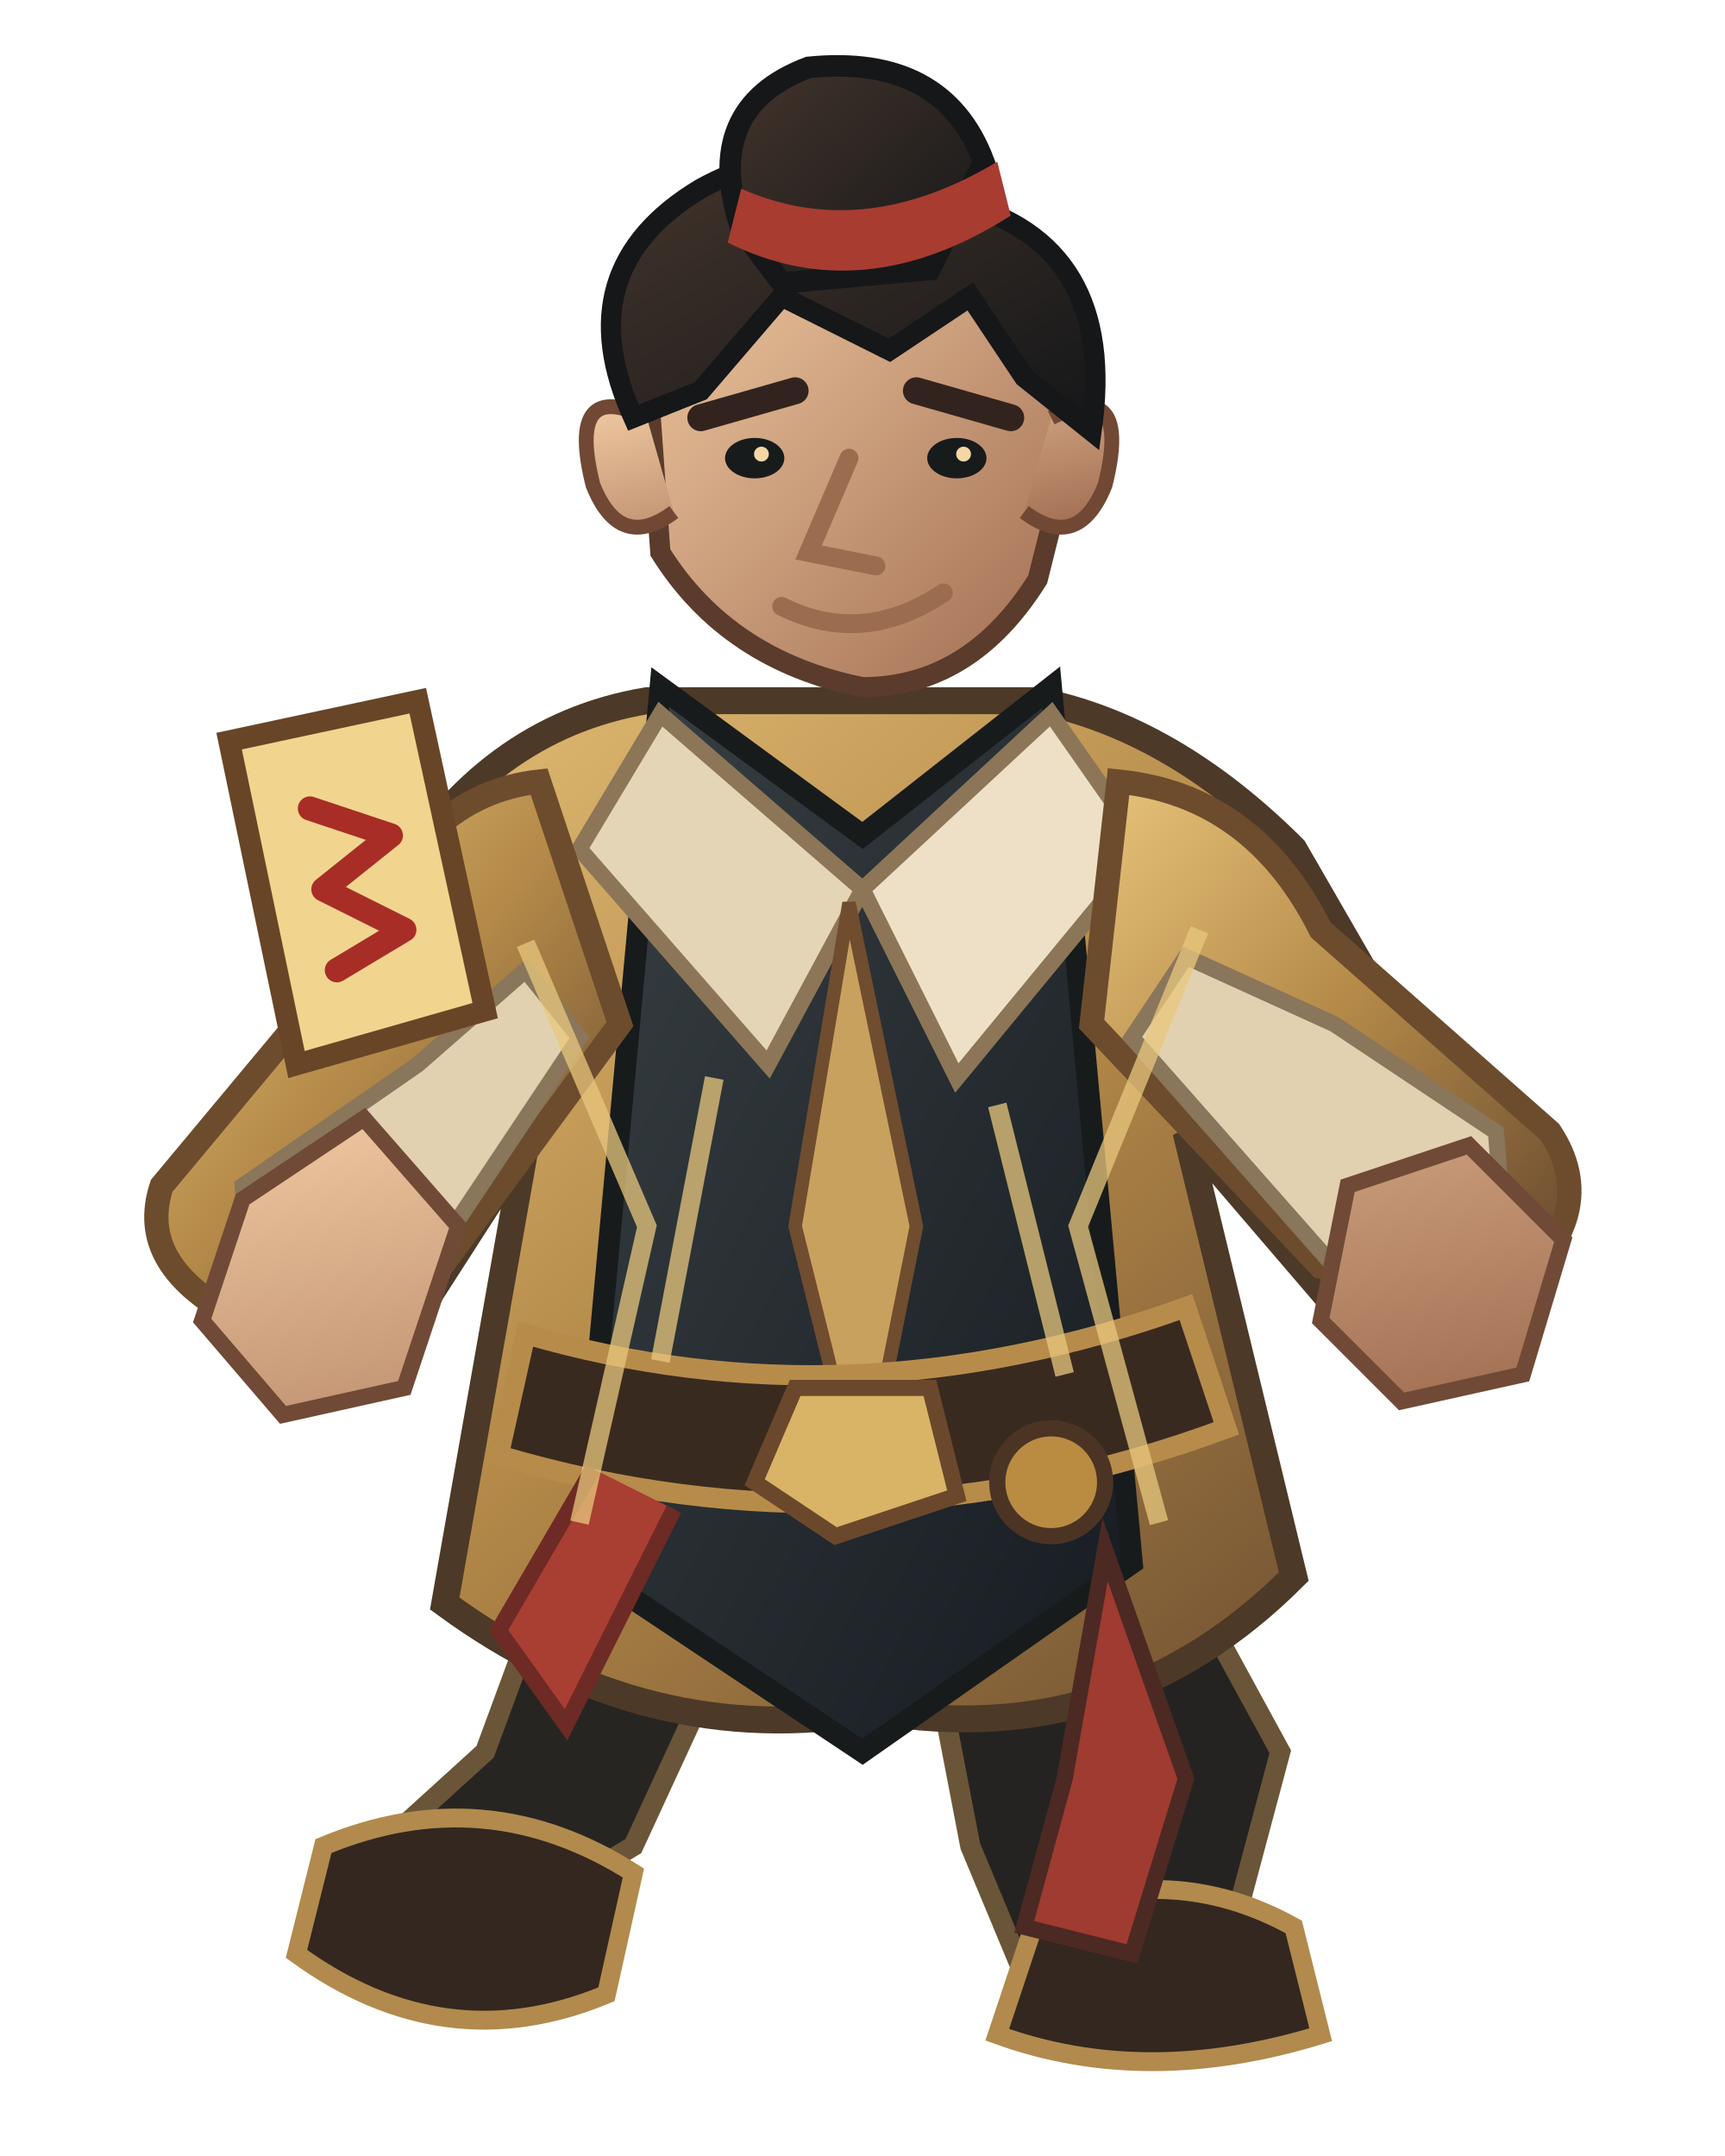
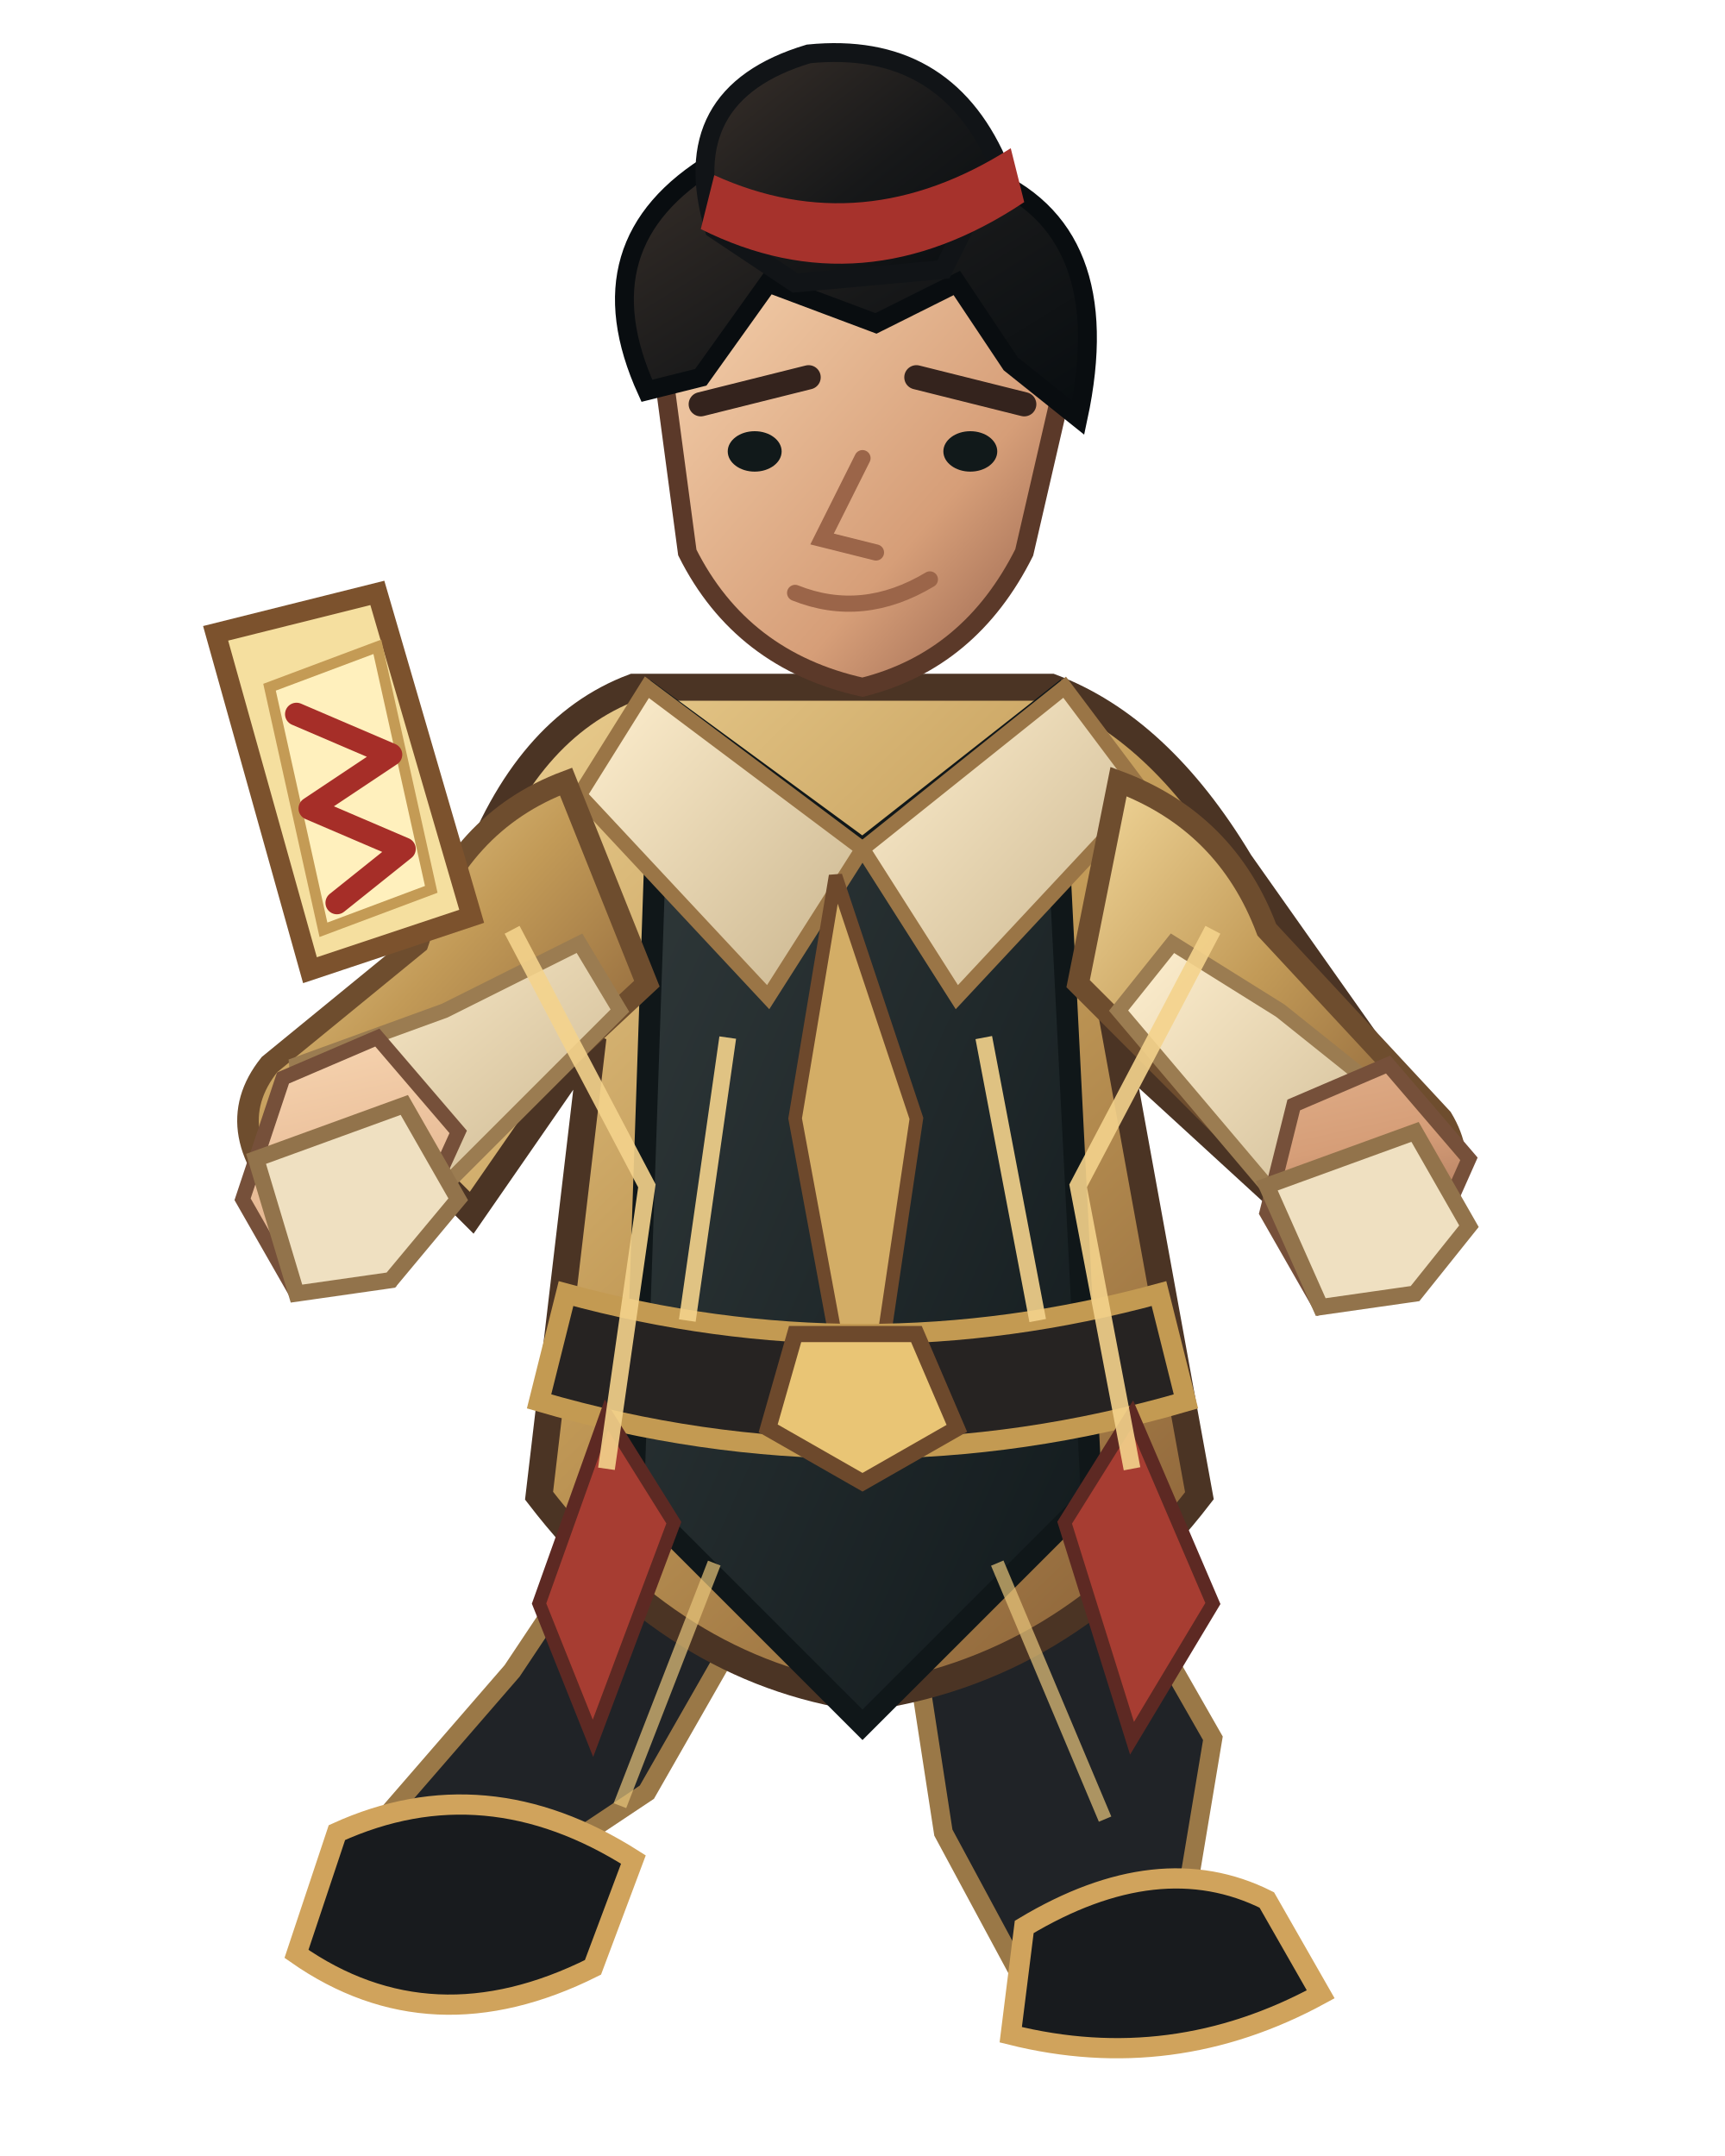
<svg xmlns="http://www.w3.org/2000/svg" width="128" height="160" viewBox="0 0 128 160">
  <defs>
    <linearGradient id="robe" x1="0" y1="0" x2="1" y2="1">
-       <stop stop-color="#e8c47b" />
-       <stop offset=".48" stop-color="#b58a49" />
-       <stop offset="1" stop-color="#63462d" />
+       <stop stop-color="#f3d99c" />
+       <stop offset=".45" stop-color="#c29a57" />
+       <stop offset="1" stop-color="#79502f" />
+     </linearGradient>
+     <linearGradient id="silk" x1="0" y1="0" x2="1" y2="1">
+       <stop stop-color="#fff0d0" />
+       <stop offset="1" stop-color="#c8b38c" />
+     </linearGradient>
+     <linearGradient id="inner" x1="0" y1="0" x2="1" y2="1">
+       <stop stop-color="#313a3b" />
+       <stop offset="1" stop-color="#11191c" />
    </linearGradient>
    <linearGradient id="skin" x1="0" y1="0" x2="1" y2="1">
-       <stop stop-color="#f0c9a1" />
-       <stop offset="1" stop-color="#9f6b50" />
+       <stop stop-color="#f8d6b2" />
+       <stop offset=".65" stop-color="#d69e78" />
+       <stop offset="1" stop-color="#8c5946" />
    </linearGradient>
    <linearGradient id="hair" x1="0" y1="0" x2="1" y2="1">
-       <stop stop-color="#43342b" />
-       <stop offset="1" stop-color="#151719" />
-     </linearGradient>
-     <linearGradient id="cloth" x1="0" y1="0" x2="1" y2="1">
-       <stop stop-color="#394044" />
-       <stop offset="1" stop-color="#151b20" />
+       <stop stop-color="#39302a" />
+       <stop offset=".55" stop-color="#171819" />
+       <stop offset="1" stop-color="#080d10" />
    </linearGradient>
  </defs>
-   <path d="M43 111 L59 111 L47 137 L32 146 L25 140 L36 130Z" fill="#272522" stroke="#6b5538" stroke-width="1.5" />
-   <path d="M67 111 L83 108 L95 130 L91 145 L77 149 L72 137Z" fill="#242321" stroke="#6b5538" stroke-width="1.5" />
-   <path d="M24 137 Q36 132 47 139 L45 148 Q33 153 22 145Z" fill="#33271f" stroke="#b28a4d" stroke-width="1.4" />
-   <path d="M77 142 Q87 138 96 143 L98 151 Q85 155 74 151Z" fill="#33271f" stroke="#b28a4d" stroke-width="1.4" />
-   <path d="M48 52 Q36 54 29 66 L17 91 L30 99 L39 85 L33 119 Q48 130 65 127 Q83 130 96 117 L88 84 L100 98 L111 89 L96 63 Q87 54 77 52Z" fill="url(#robe)" stroke="#4d3927" stroke-width="2" />
-   <path d="M49 51 L64 62 L78 51 L84 116 L64 130 L43 116Z" fill="url(#cloth)" stroke="#171b1b" stroke-width="1.6" />
-   <path d="M49 53 L64 66 L57 79 L43 63Z" fill="#e5d5b7" stroke="#8c7657" stroke-width="1.2" />
-   <path d="M78 53 L64 66 L71 80 L85 63Z" fill="#eee0c6" stroke="#8c7657" stroke-width="1.2" />
-   <path d="M63 67 L68 91 L64 111 L59 91Z" fill="#c9a15e" stroke="#6f4d2e" stroke-width="1" />
-   <path d="M40 58 Q31 59 27 70 L12 88 Q10 94 18 98 L32 95 L46 76Z" fill="url(#robe)" stroke="#6c4c2d" stroke-width="1.8" />
-   <path d="M18 88 L31 79 L39 72 L43 77 L31 95 L19 98Z" fill="#e2d1b1" stroke="#89765b" stroke-width="1.2" />
-   <path d="M83 58 Q93 59 98 69 L115 84 Q119 90 112 96 L98 94 L81 76Z" fill="url(#robe)" stroke="#6c4c2d" stroke-width="1.8" />
-   <path d="M111 84 L99 76 L88 71 L84 77 L99 94 L112 96Z" fill="#e2d1b1" stroke="#89765b" stroke-width="1.2" />
-   <path d="M18 89 L27 83 L34 91 L30 103 L21 105 L15 98Z M100 88 L109 85 L116 92 L113 102 L104 104 L98 98Z" fill="url(#skin)" stroke="#704a36" stroke-width="1.2" />
-   <path d="M39 99 Q63 106 88 97 L91 106 Q64 116 37 108Z" fill="#392a20" stroke="#b78c4b" stroke-width="1.5" />
-   <path d="M59 103 L69 103 L71 111 L62 114 L56 110Z" fill="#d9b467" stroke="#6b482b" stroke-width="1.2" />
-   <circle cx="78" cy="110" r="4" fill="#b98c42" stroke="#4c3424" stroke-width="1.2" />
-   <path d="M44 109 L37 121 L42 128 L50 112" fill="#a93e32" stroke="#6e2a24" stroke-width="1.2" />
-   <path d="M17 55 L31 52 L36 75 L22 79Z" fill="#f1d58e" stroke="#684526" stroke-width="1.6" />
-   <path d="M23 60 L29 62 L24 66 L30 69 L25 72" fill="none" stroke="#a82d26" stroke-width="1.8" stroke-linecap="round" stroke-linejoin="round" />
-   <path d="M48 27 Q49 18 63 18 Q78 19 80 31 L77 43 Q72 51 64 51 Q54 49 49 41Z" fill="url(#skin)" stroke="#5b3b2b" stroke-width="1.5" />
-   <path d="M48 31 Q42 28 44 36 Q46 41 50 38 M78 31 Q84 28 82 36 Q80 41 76 38" fill="url(#skin)" stroke="#704834" stroke-width="1.1" />
-   <path d="M47 31 Q42 20 52 14 Q61 9 71 15 Q83 18 81 32 L76 28 L72 22 L66 26 L58 22 L52 29Z" fill="url(#hair)" stroke="#151719" stroke-width="1.5" />
-   <path d="M55 17 Q52 8 60 5 Q70 4 73 12 L69 20 L58 21Z" fill="url(#hair)" stroke="#161719" stroke-width="1.6" />
-   <path d="M55 14 Q64 18 74 12 L75 16 Q64 23 54 18Z" fill="#a83c31" />
-   <path d="M52 31 L59 29 M68 29 L75 31" stroke="#33231e" stroke-width="2" stroke-linecap="round" />
-   <ellipse cx="56" cy="34" rx="2.2" ry="1.5" fill="#171b1c" />
-   <ellipse cx="71" cy="34" rx="2.2" ry="1.5" fill="#171b1c" />
-   <circle cx="56.5" cy="33.7" r=".55" fill="#f4d7a4" />
-   <circle cx="71.5" cy="33.7" r=".55" fill="#f4d7a4" />
-   <path d="M63 34 L60 41 L65 42 M58 45 Q64 48 70 44" fill="none" stroke="#9c6c50" stroke-width="1.4" stroke-linecap="round" />
-   <path d="M39 70 L48 91 L43 113 M89 69 L80 91 L86 113 M53 80 L49 101 M74 82 L79 102" fill="none" stroke="#e8c77e" stroke-width="1.4" opacity=".75" />
-   <path d="M82 115 L88 132 L84 145 L76 143 L79 132Z" fill="#9f3b30" stroke="#4d2923" stroke-width="1.2" />
+   <path d="M48 109 L60 112 L48 133 L33 143 L25 139 L38 124Z" fill="#202327" stroke="#9a7847" stroke-width="1.4" />
+   <path d="M66 110 L78 108 L90 129 L88 141 L77 149 L70 136Z" fill="#202327" stroke="#9a7847" stroke-width="1.4" />
+   <path d="M25 136 Q36 131 47 138 L44 146 Q32 152 22 145Z" fill="#181b1e" stroke="#d0a35c" stroke-width="1.5" />
+   <path d="M76 143 Q86 137 94 141 L98 148 Q87 154 75 151Z" fill="#181b1e" stroke="#d0a35c" stroke-width="1.5" />
+   <path d="M47 51 Q39 54 35 65 L26 81 L35 90 L44 77 L40 111 Q50 124 64 126 Q79 124 89 111 L83 78 L95 89 L104 81 L92 64 Q86 54 78 51Z" fill="url(#robe)" stroke="#4b3424" stroke-width="2" />
+   <path d="M49 52 L64 63 L78 52 L81 111 L64 128 L47 111Z" fill="url(#inner)" stroke="#101719" stroke-width="1.6" />
+   <path d="M48 51 L64 63 L57 74 L43 59Z" fill="url(#silk)" stroke="#9a7546" stroke-width="1.1" />
+   <path d="M79 51 L64 63 L71 74 L85 59Z" fill="url(#silk)" stroke="#9a7546" stroke-width="1.1" />
+   <path d="M62 65 L68 83 L64 110 L59 83Z" fill="#d3ad66" stroke="#6e492c" stroke-width="1" />
+   <path d="M42 58 Q34 61 31 70 L20 79 Q16 84 22 90 L33 87 L48 73Z" fill="url(#robe)" stroke="#6e4d2e" stroke-width="1.6" />
+   <path d="M22 79 L33 75 L43 70 L46 75 L33 88 L23 90Z" fill="url(#silk)" stroke="#9b7c51" stroke-width="1.1" />
+   <path d="M83 58 Q91 61 94 69 L107 83 Q110 88 104 92 L94 87 L80 73Z" fill="url(#robe)" stroke="#6e4d2e" stroke-width="1.6" />
+   <path d="M105 83 L95 75 L87 70 L83 75 L94 88 L104 92Z" fill="url(#silk)" stroke="#9b7c51" stroke-width="1.1" />
+   <path d="M21 80 L28 77 L34 84 L29 95 L22 96 L18 89Z M96 82 L103 79 L109 86 L105 95 L98 97 L94 90Z" fill="url(#skin)" stroke="#76503a" stroke-width="1.1" />
+   <path d="M19 86 L30 82 L34 89 L29 95 L22 96Z M94 88 L105 84 L109 91 L105 96 L98 97Z" fill="#efe0c1" stroke="#92734b" stroke-width="1.2" />
+   <path d="M42 96 Q64 102 86 96 L88 104 Q64 111 40 104Z" fill="#262322" stroke="#c39a52" stroke-width="1.5" />
+   <path d="M59 99 L68 99 L71 106 L64 110 L57 106Z" fill="#e9c575" stroke="#6d492c" stroke-width="1.2" />
+   <path d="M45 105 L40 119 L44 129 L50 113Z M84 105 L90 119 L84 129 L79 113Z" fill="#a73d32" stroke="#5d2923" stroke-width="1" />
+   <path d="M16 47 L28 44 L35 68 L23 72Z" fill="#f5df9f" stroke="#7c522d" stroke-width="1.5" />
+   <path d="M20 51 L28 48 L32 66 L24 69Z" fill="#fff0bd" stroke="#c49b55" stroke-width=".8" />
+   <path d="M22 53 L29 56 L23 60 L30 63 L25 67" fill="none" stroke="#a62e28" stroke-width="1.7" stroke-linecap="round" stroke-linejoin="round" />
+   <path d="M49 26 Q51 17 64 17 Q76 18 79 28 L76 41 Q72 49 64 51 Q55 49 51 41Z" fill="url(#skin)" stroke="#5b3929" stroke-width="1.4" />
+   <path d="M48 29 Q43 18 53 12 Q64 7 73 13 Q83 17 80 31 L75 27 L71 21 L65 24 L57 21 L52 28Z" fill="url(#hair)" stroke="#090d10" stroke-width="1.4" />
+   <path d="M53 17 Q50 7 60 4 Q70 3 74 12 L70 20 L59 21Z" fill="url(#hair)" stroke="#111417" stroke-width="1.4" />
+   <path d="M53 13 Q64 18 75 11 L76 15 Q64 23 52 17Z" fill="#a6322c" />
+   <path d="M52 30 L60 28 M68 28 L76 30" stroke="#34231d" stroke-width="1.8" stroke-linecap="round" />
+   <ellipse cx="56" cy="33.5" rx="2" ry="1.5" fill="#11191a" />
+   <ellipse cx="72" cy="33.5" rx="2" ry="1.5" fill="#11191a" />
+   <path d="M64 34 L61 40 L65 41 M59 44 Q64 46 69 43" fill="none" stroke="#9b6549" stroke-width="1.2" stroke-linecap="round" />
+   <path d="M38 69 L48 88 L45 109 M90 69 L80 88 L84 109 M54 77 L51 98 M73 77 L77 98" fill="none" stroke="#f4d38c" stroke-width="1.25" opacity=".9" />
+   <path d="M53 116 L46 134 M74 116 L82 135" stroke="#e7c47a" stroke-width="1" opacity=".7" />
</svg>
